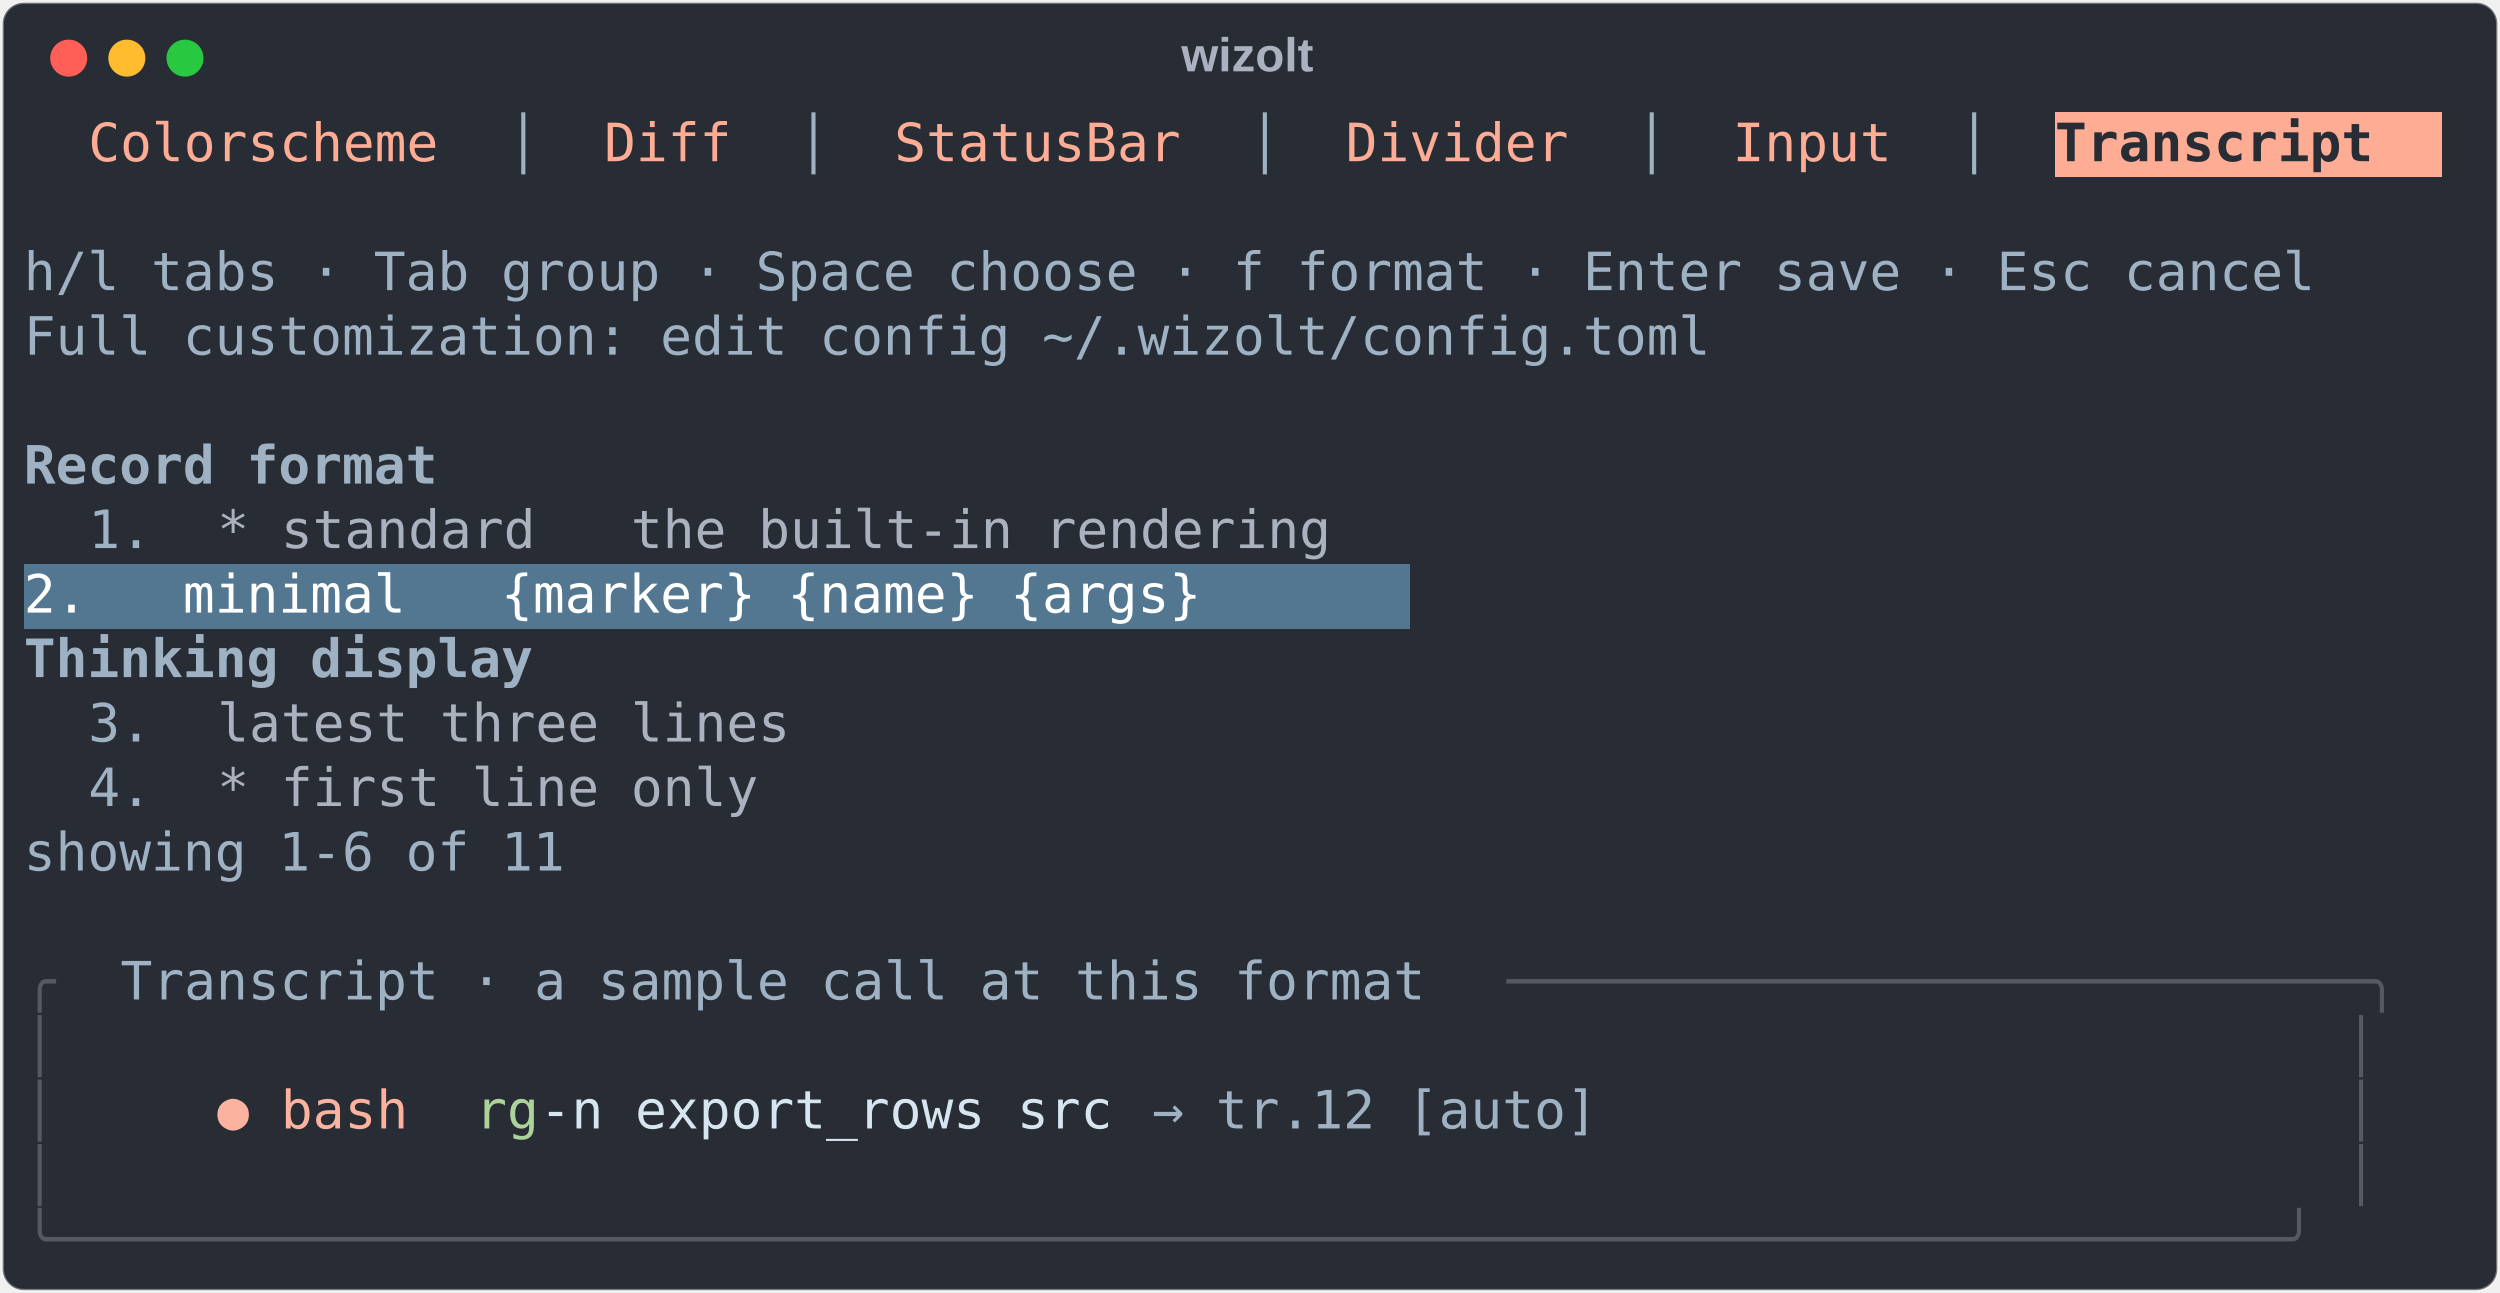
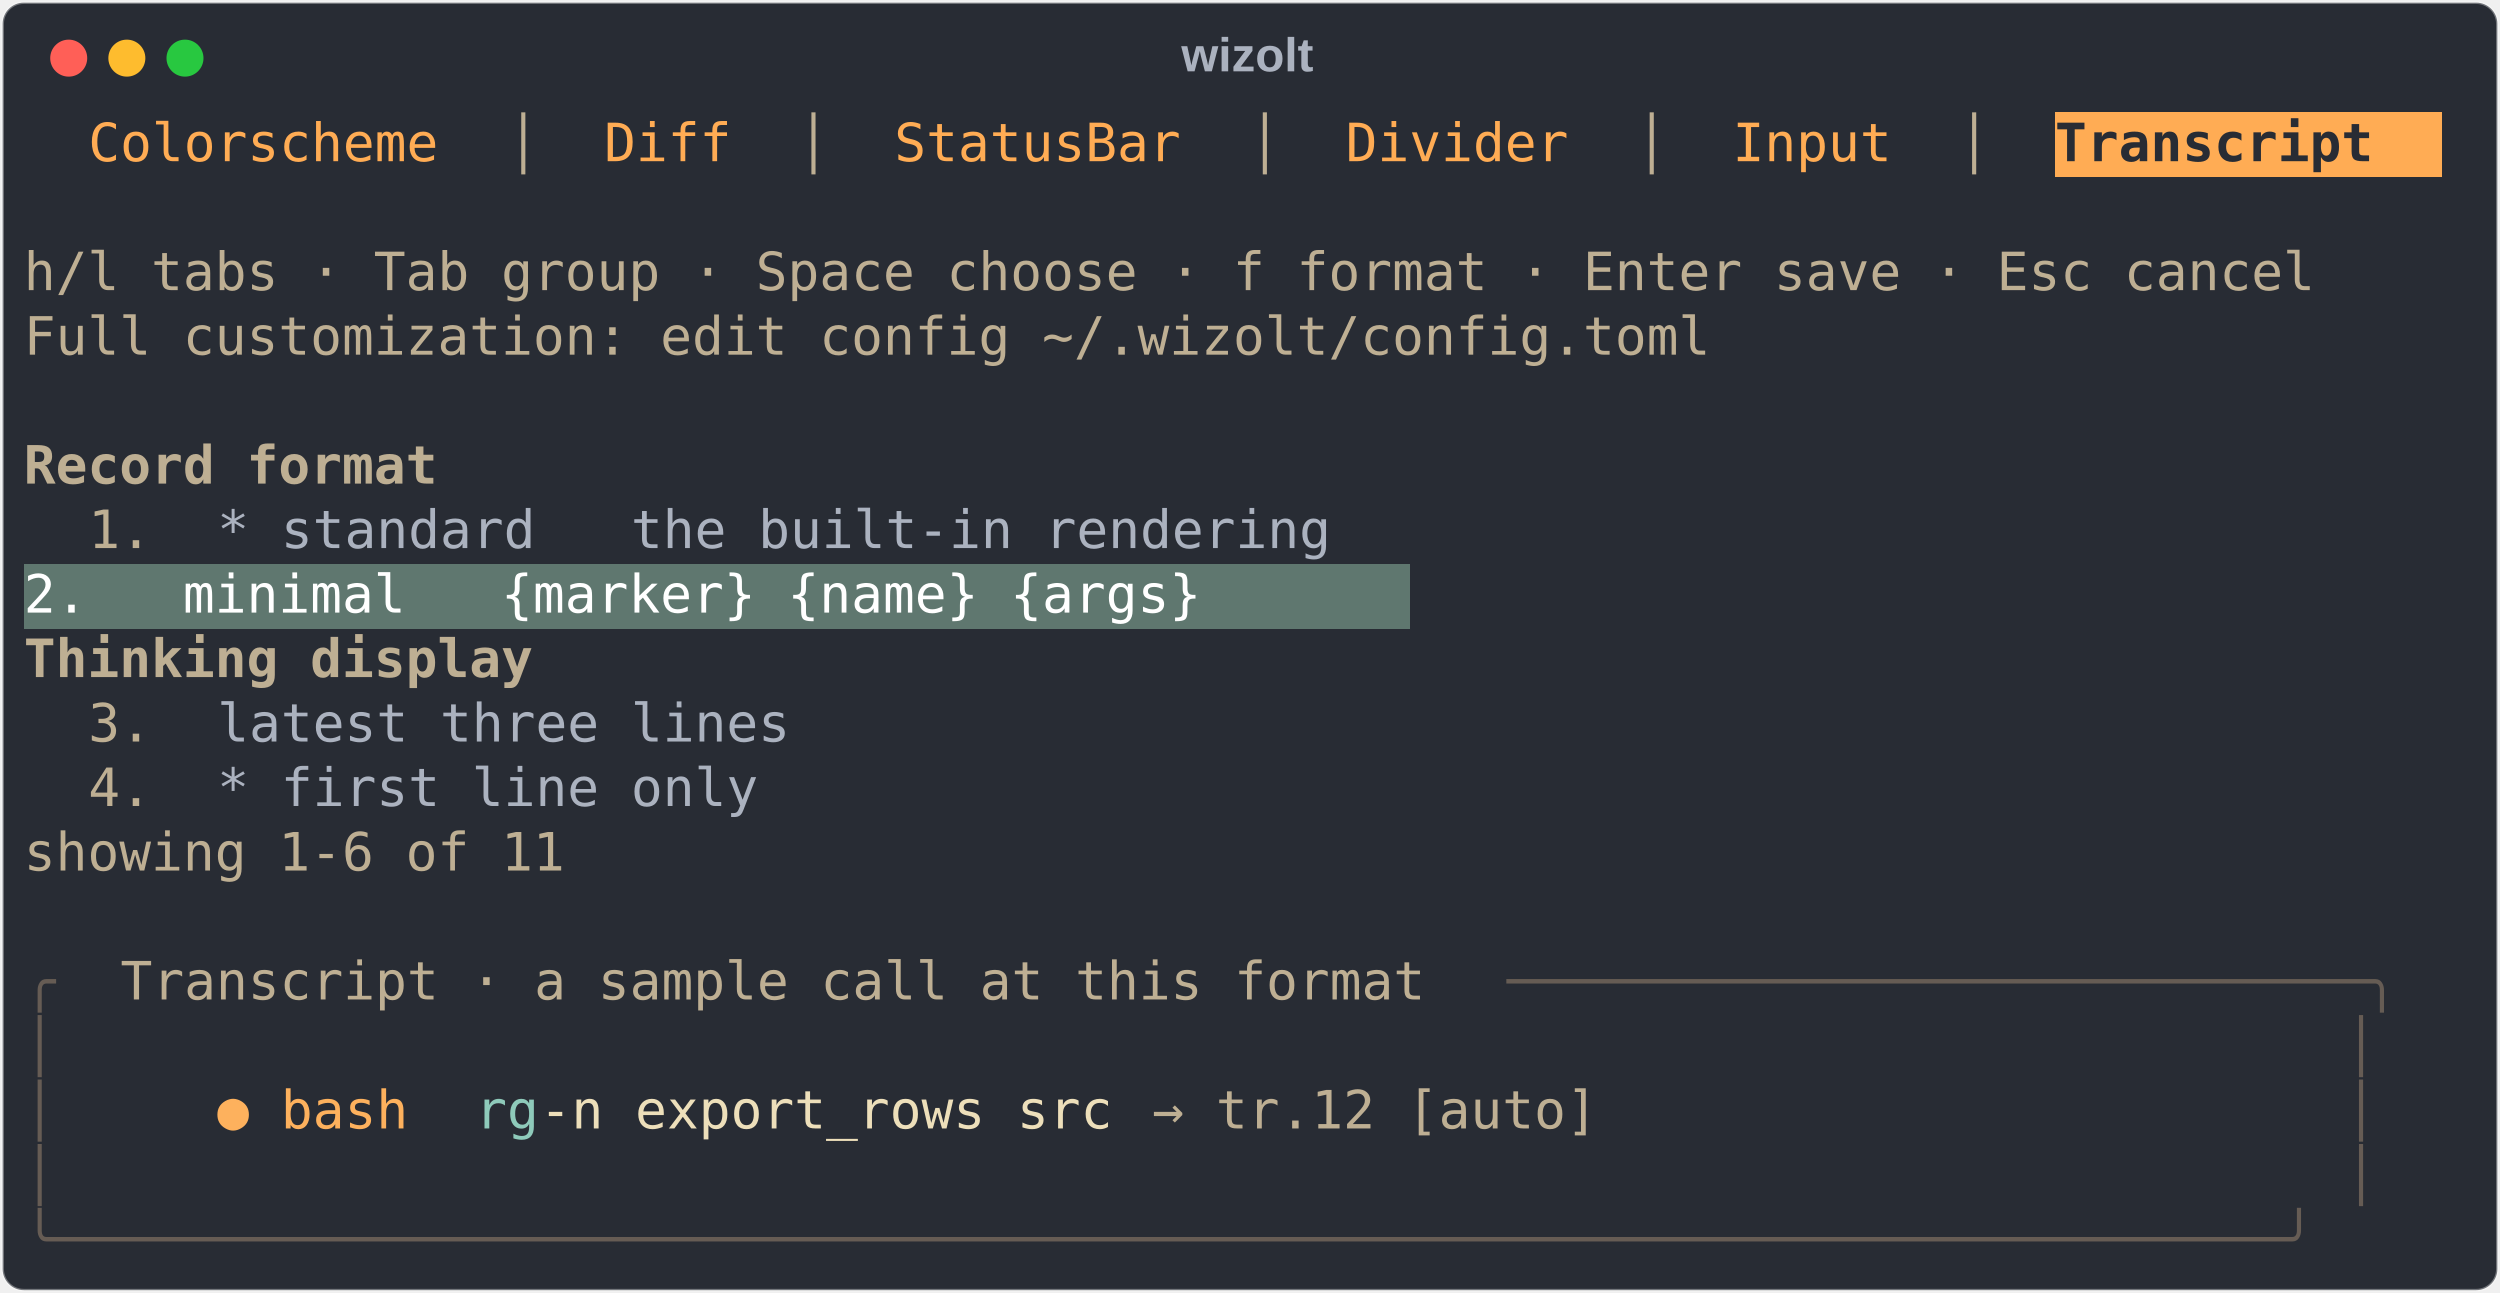
<svg xmlns="http://www.w3.org/2000/svg" class="rich-terminal" viewBox="0 0 946 489.2">
  <style>

    @font-face {
        font-family: "Fira Code";
        src: local("FiraCode-Regular"),
                url("https://cdnjs.cloudflare.com/ajax/libs/firacode/6.2.0/woff2/FiraCode-Regular.woff2") format("woff2"),
                url("https://cdnjs.cloudflare.com/ajax/libs/firacode/6.2.0/woff/FiraCode-Regular.woff") format("woff");
        font-style: normal;
        font-weight: 400;
    }
    @font-face {
        font-family: "Fira Code";
        src: local("FiraCode-Bold"),
                url("https://cdnjs.cloudflare.com/ajax/libs/firacode/6.2.0/woff2/FiraCode-Bold.woff2") format("woff2"),
                url("https://cdnjs.cloudflare.com/ajax/libs/firacode/6.2.0/woff/FiraCode-Bold.woff") format("woff");
        font-style: bold;
        font-weight: 700;
    }

    .appearance-input-matrix {
        font-family: Fira Code, monospace;
        font-size: 20px;
        line-height: 24.4px;
        font-variant-east-asian: full-width;
    }

    .appearance-input-title {
        font-size: 18px;
        font-weight: bold;
        font-family: arial;
    }

    .appearance-input-r1 { fill: #abb2bf }
- .appearance-input-r2 { fill: #ffac95 }
- .appearance-input-r3 { fill: #9fb2c3 }
+ .appearance-input-r2 { fill: #ffac54 }
+ .appearance-input-r3 { fill: #beaf93 }
.appearance-input-r4 { fill: #282c34;font-weight: bold }
- .appearance-input-r5 { fill: #9fb2c3;font-weight: bold }
+ .appearance-input-r5 { fill: #beaf93;font-weight: bold }
.appearance-input-r6 { fill: #ffffff }
- .appearance-input-r7 { fill: #545963 }
- .appearance-input-r8 { fill: #fbb29e }
- .appearance-input-r9 { fill: #d7e5f1 }
- .appearance-input-r10 { fill: #acd39a }
+ .appearance-input-r7 { fill: #665c54 }
+ .appearance-input-r8 { fill: #fdb15d }
+ .appearance-input-r9 { fill: #eddfba }
+ .appearance-input-r10 { fill: #8ecaba }
    </style>
  <defs>
    <clipPath id="appearance-input-clip-terminal">
      <rect x="0" y="0" width="926.2" height="438.2" />
    </clipPath>
    <clipPath id="appearance-input-line-0">
      <rect x="0" y="1.5" width="927.2" height="24.65" />
    </clipPath>
    <clipPath id="appearance-input-line-1">
      <rect x="0" y="25.9" width="927.2" height="24.65" />
    </clipPath>
    <clipPath id="appearance-input-line-2">
      <rect x="0" y="50.3" width="927.2" height="24.65" />
    </clipPath>
    <clipPath id="appearance-input-line-3">
      <rect x="0" y="74.7" width="927.2" height="24.65" />
    </clipPath>
    <clipPath id="appearance-input-line-4">
      <rect x="0" y="99.1" width="927.2" height="24.65" />
    </clipPath>
    <clipPath id="appearance-input-line-5">
      <rect x="0" y="123.5" width="927.2" height="24.65" />
    </clipPath>
    <clipPath id="appearance-input-line-6">
      <rect x="0" y="147.9" width="927.2" height="24.65" />
    </clipPath>
    <clipPath id="appearance-input-line-7">
      <rect x="0" y="172.3" width="927.2" height="24.65" />
    </clipPath>
    <clipPath id="appearance-input-line-8">
      <rect x="0" y="196.7" width="927.2" height="24.65" />
    </clipPath>
    <clipPath id="appearance-input-line-9">
      <rect x="0" y="221.1" width="927.2" height="24.65" />
    </clipPath>
    <clipPath id="appearance-input-line-10">
      <rect x="0" y="245.5" width="927.2" height="24.65" />
    </clipPath>
    <clipPath id="appearance-input-line-11">
      <rect x="0" y="269.9" width="927.2" height="24.65" />
    </clipPath>
    <clipPath id="appearance-input-line-12">
      <rect x="0" y="294.3" width="927.2" height="24.65" />
    </clipPath>
    <clipPath id="appearance-input-line-13">
      <rect x="0" y="318.7" width="927.2" height="24.65" />
    </clipPath>
    <clipPath id="appearance-input-line-14">
      <rect x="0" y="343.1" width="927.2" height="24.65" />
    </clipPath>
    <clipPath id="appearance-input-line-15">
      <rect x="0" y="367.5" width="927.2" height="24.65" />
    </clipPath>
    <clipPath id="appearance-input-line-16">
      <rect x="0" y="391.9" width="927.2" height="24.65" />
    </clipPath>
  </defs>
  <rect fill="#282c34" stroke="rgba(255,255,255,0.35)" stroke-width="1" x="1" y="1" width="944" height="487.2" rx="8" />
  <text class="appearance-input-title" fill="#abb2bf" text-anchor="middle" x="472" y="27">wizolt</text>
  <g transform="translate(26,22)">
    <circle cx="0" cy="0" r="7" fill="#ff5f57" />
    <circle cx="22" cy="0" r="7" fill="#febc2e" />
    <circle cx="44" cy="0" r="7" fill="#28c840" />
  </g>
  <g transform="translate(9, 41)" clip-path="url(#appearance-input-clip-terminal)">
-     <rect fill="#ffac95" x="768.6" y="1.5" width="146.4" height="24.65" shape-rendering="crispEdges" />
-     <rect fill="#537691" x="0" y="172.3" width="524.6" height="24.65" shape-rendering="crispEdges" />
+     <rect fill="#ffac54" x="768.6" y="1.5" width="146.4" height="24.65" shape-rendering="crispEdges" />
+     <rect fill="#5f776f" x="0" y="172.3" width="524.6" height="24.65" shape-rendering="crispEdges" />
    <g class="appearance-input-matrix">
      <text class="appearance-input-r2" x="24.4" y="20" textLength="158.6" clip-path="url(#appearance-input-line-0)"> Colorscheme </text>
      <text class="appearance-input-r3" x="183" y="20" textLength="36.6" clip-path="url(#appearance-input-line-0)"> │ </text>
      <text class="appearance-input-r2" x="219.6" y="20" textLength="73.2" clip-path="url(#appearance-input-line-0)"> Diff </text>
      <text class="appearance-input-r3" x="292.8" y="20" textLength="36.6" clip-path="url(#appearance-input-line-0)"> │ </text>
      <text class="appearance-input-r2" x="329.4" y="20" textLength="134.2" clip-path="url(#appearance-input-line-0)"> StatusBar </text>
      <text class="appearance-input-r3" x="463.6" y="20" textLength="36.6" clip-path="url(#appearance-input-line-0)"> │ </text>
      <text class="appearance-input-r2" x="500.2" y="20" textLength="109.8" clip-path="url(#appearance-input-line-0)"> Divider </text>
      <text class="appearance-input-r3" x="610" y="20" textLength="36.6" clip-path="url(#appearance-input-line-0)"> │ </text>
      <text class="appearance-input-r2" x="646.6" y="20" textLength="85.4" clip-path="url(#appearance-input-line-0)"> Input </text>
      <text class="appearance-input-r3" x="732" y="20" textLength="36.6" clip-path="url(#appearance-input-line-0)"> │ </text>
      <text class="appearance-input-r4" x="768.6" y="20" textLength="146.4" clip-path="url(#appearance-input-line-0)"> Transcript </text>
      <text class="appearance-input-r1" x="927.2" y="20" textLength="12.2" clip-path="url(#appearance-input-line-0)">
</text>
      <text class="appearance-input-r1" x="927.2" y="44.4" textLength="12.2" clip-path="url(#appearance-input-line-1)">
</text>
      <text class="appearance-input-r3" x="0" y="68.8" textLength="902.8" clip-path="url(#appearance-input-line-2)">  h/l tabs · Tab group · Space choose · f format · Enter save · Esc cancel</text>
      <text class="appearance-input-r1" x="927.2" y="68.8" textLength="12.2" clip-path="url(#appearance-input-line-2)">
</text>
      <text class="appearance-input-r3" x="0" y="93.2" textLength="671" clip-path="url(#appearance-input-line-3)">  Full customization: edit config ~/.wizolt/config.toml</text>
      <text class="appearance-input-r1" x="927.2" y="93.2" textLength="12.2" clip-path="url(#appearance-input-line-3)">
</text>
      <text class="appearance-input-r1" x="927.2" y="117.6" textLength="12.2" clip-path="url(#appearance-input-line-4)">
</text>
      <text class="appearance-input-r5" x="0" y="142" textLength="183" clip-path="url(#appearance-input-line-5)">  Record format</text>
      <text class="appearance-input-r1" x="927.2" y="142" textLength="12.2" clip-path="url(#appearance-input-line-5)">
</text>
      <text class="appearance-input-r3" x="24.4" y="166.4" textLength="48.8" clip-path="url(#appearance-input-line-6)"> 1. </text>
      <text class="appearance-input-r1" x="73.2" y="166.4" textLength="427" clip-path="url(#appearance-input-line-6)">* standard   the built-in rendering</text>
      <text class="appearance-input-r1" x="927.2" y="166.4" textLength="12.2" clip-path="url(#appearance-input-line-6)">
</text>
      <text class="appearance-input-r6" x="0" y="190.8" textLength="524.6" clip-path="url(#appearance-input-line-7)">   2.   minimal   {marker} {name} {args}   </text>
      <text class="appearance-input-r1" x="927.2" y="190.8" textLength="12.2" clip-path="url(#appearance-input-line-7)">
</text>
      <text class="appearance-input-r5" x="0" y="215.2" textLength="219.6" clip-path="url(#appearance-input-line-8)">  Thinking display</text>
      <text class="appearance-input-r1" x="927.2" y="215.2" textLength="12.2" clip-path="url(#appearance-input-line-8)">
</text>
      <text class="appearance-input-r3" x="24.4" y="239.6" textLength="48.8" clip-path="url(#appearance-input-line-9)"> 3. </text>
      <text class="appearance-input-r1" x="73.2" y="239.6" textLength="244" clip-path="url(#appearance-input-line-9)">  latest three lines</text>
      <text class="appearance-input-r1" x="927.2" y="239.6" textLength="12.2" clip-path="url(#appearance-input-line-9)">
</text>
      <text class="appearance-input-r3" x="24.4" y="264" textLength="48.8" clip-path="url(#appearance-input-line-10)"> 4. </text>
      <text class="appearance-input-r1" x="73.2" y="264" textLength="207.4" clip-path="url(#appearance-input-line-10)">* first line only</text>
      <text class="appearance-input-r1" x="927.2" y="264" textLength="12.2" clip-path="url(#appearance-input-line-10)">
</text>
      <text class="appearance-input-r3" x="0" y="288.4" textLength="231.8" clip-path="url(#appearance-input-line-11)">  showing 1-6 of 11</text>
      <text class="appearance-input-r1" x="927.2" y="288.4" textLength="12.2" clip-path="url(#appearance-input-line-11)">
</text>
      <text class="appearance-input-r1" x="927.2" y="312.8" textLength="12.2" clip-path="url(#appearance-input-line-12)">
</text>
      <text class="appearance-input-r7" x="0" y="337.2" textLength="36.6" clip-path="url(#appearance-input-line-13)">  ╭</text>
      <text class="appearance-input-r3" x="36.6" y="337.2" textLength="524.6" clip-path="url(#appearance-input-line-13)"> Transcript · a sample call at this format </text>
      <text class="appearance-input-r7" x="561.2" y="337.2" textLength="341.6" clip-path="url(#appearance-input-line-13)">───────────────────────────╮</text>
      <text class="appearance-input-r1" x="927.2" y="337.2" textLength="12.2" clip-path="url(#appearance-input-line-13)">
</text>
      <text class="appearance-input-r7" x="0" y="361.6" textLength="48.8" clip-path="url(#appearance-input-line-14)">  │ </text>
      <text class="appearance-input-r7" x="878.4" y="361.6" textLength="24.4" clip-path="url(#appearance-input-line-14)"> │</text>
      <text class="appearance-input-r1" x="927.2" y="361.6" textLength="12.2" clip-path="url(#appearance-input-line-14)">
</text>
      <text class="appearance-input-r7" x="0" y="386" textLength="48.8" clip-path="url(#appearance-input-line-15)">  │ </text>
      <text class="appearance-input-r8" x="73.2" y="386" textLength="73.2" clip-path="url(#appearance-input-line-15)">● bash</text>
      <text class="appearance-input-r10" x="170.8" y="386" textLength="24.4" clip-path="url(#appearance-input-line-15)">rg</text>
      <text class="appearance-input-r9" x="195.2" y="386" textLength="231.8" clip-path="url(#appearance-input-line-15)"> -n export_rows src</text>
      <text class="appearance-input-r3" x="427" y="386" textLength="183" clip-path="url(#appearance-input-line-15)"> → tr.12 [auto]</text>
      <text class="appearance-input-r7" x="878.4" y="386" textLength="24.4" clip-path="url(#appearance-input-line-15)"> │</text>
      <text class="appearance-input-r1" x="927.2" y="386" textLength="12.2" clip-path="url(#appearance-input-line-15)">
</text>
      <text class="appearance-input-r7" x="0" y="410.4" textLength="48.8" clip-path="url(#appearance-input-line-16)">  │ </text>
      <text class="appearance-input-r7" x="878.4" y="410.4" textLength="24.4" clip-path="url(#appearance-input-line-16)"> │</text>
      <text class="appearance-input-r1" x="927.2" y="410.4" textLength="12.2" clip-path="url(#appearance-input-line-16)">
</text>
      <text class="appearance-input-r7" x="0" y="434.8" textLength="902.8" clip-path="url(#appearance-input-line-17)">  ╰──────────────────────────────────────────────────────────────────────╯</text>
      <text class="appearance-input-r1" x="927.2" y="434.8" textLength="12.2" clip-path="url(#appearance-input-line-17)">
</text>
    </g>
  </g>
</svg>
